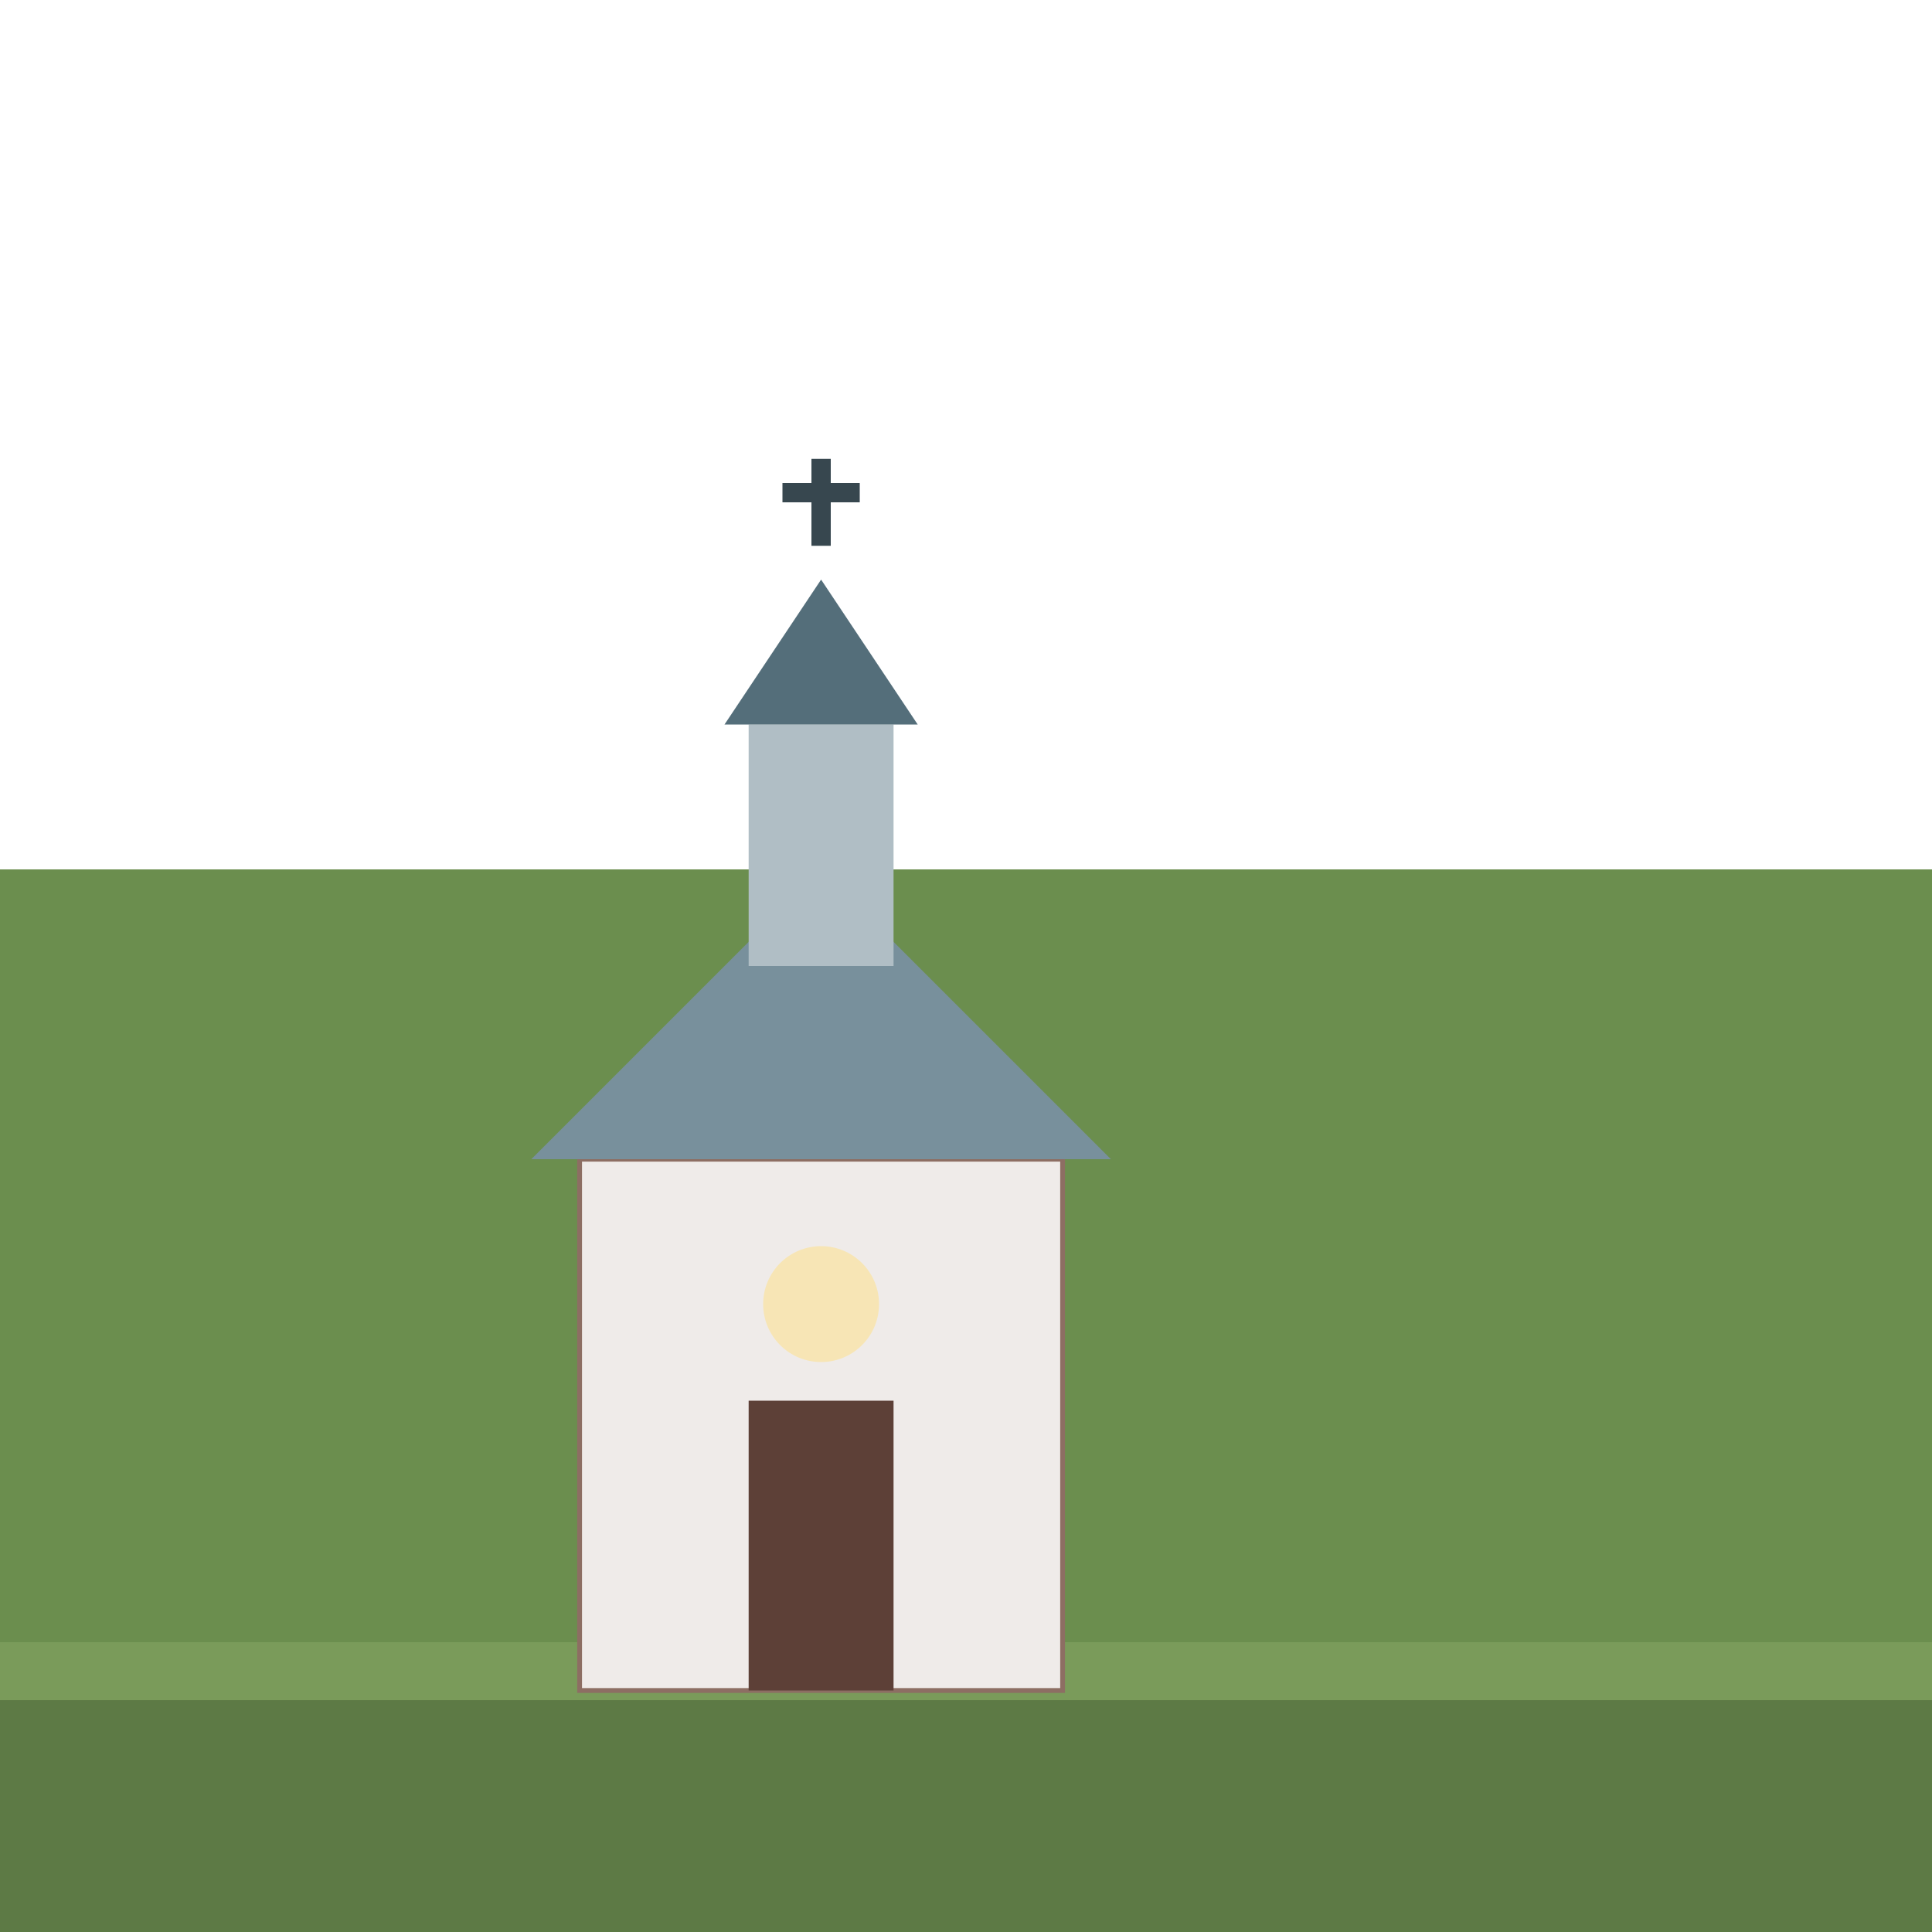
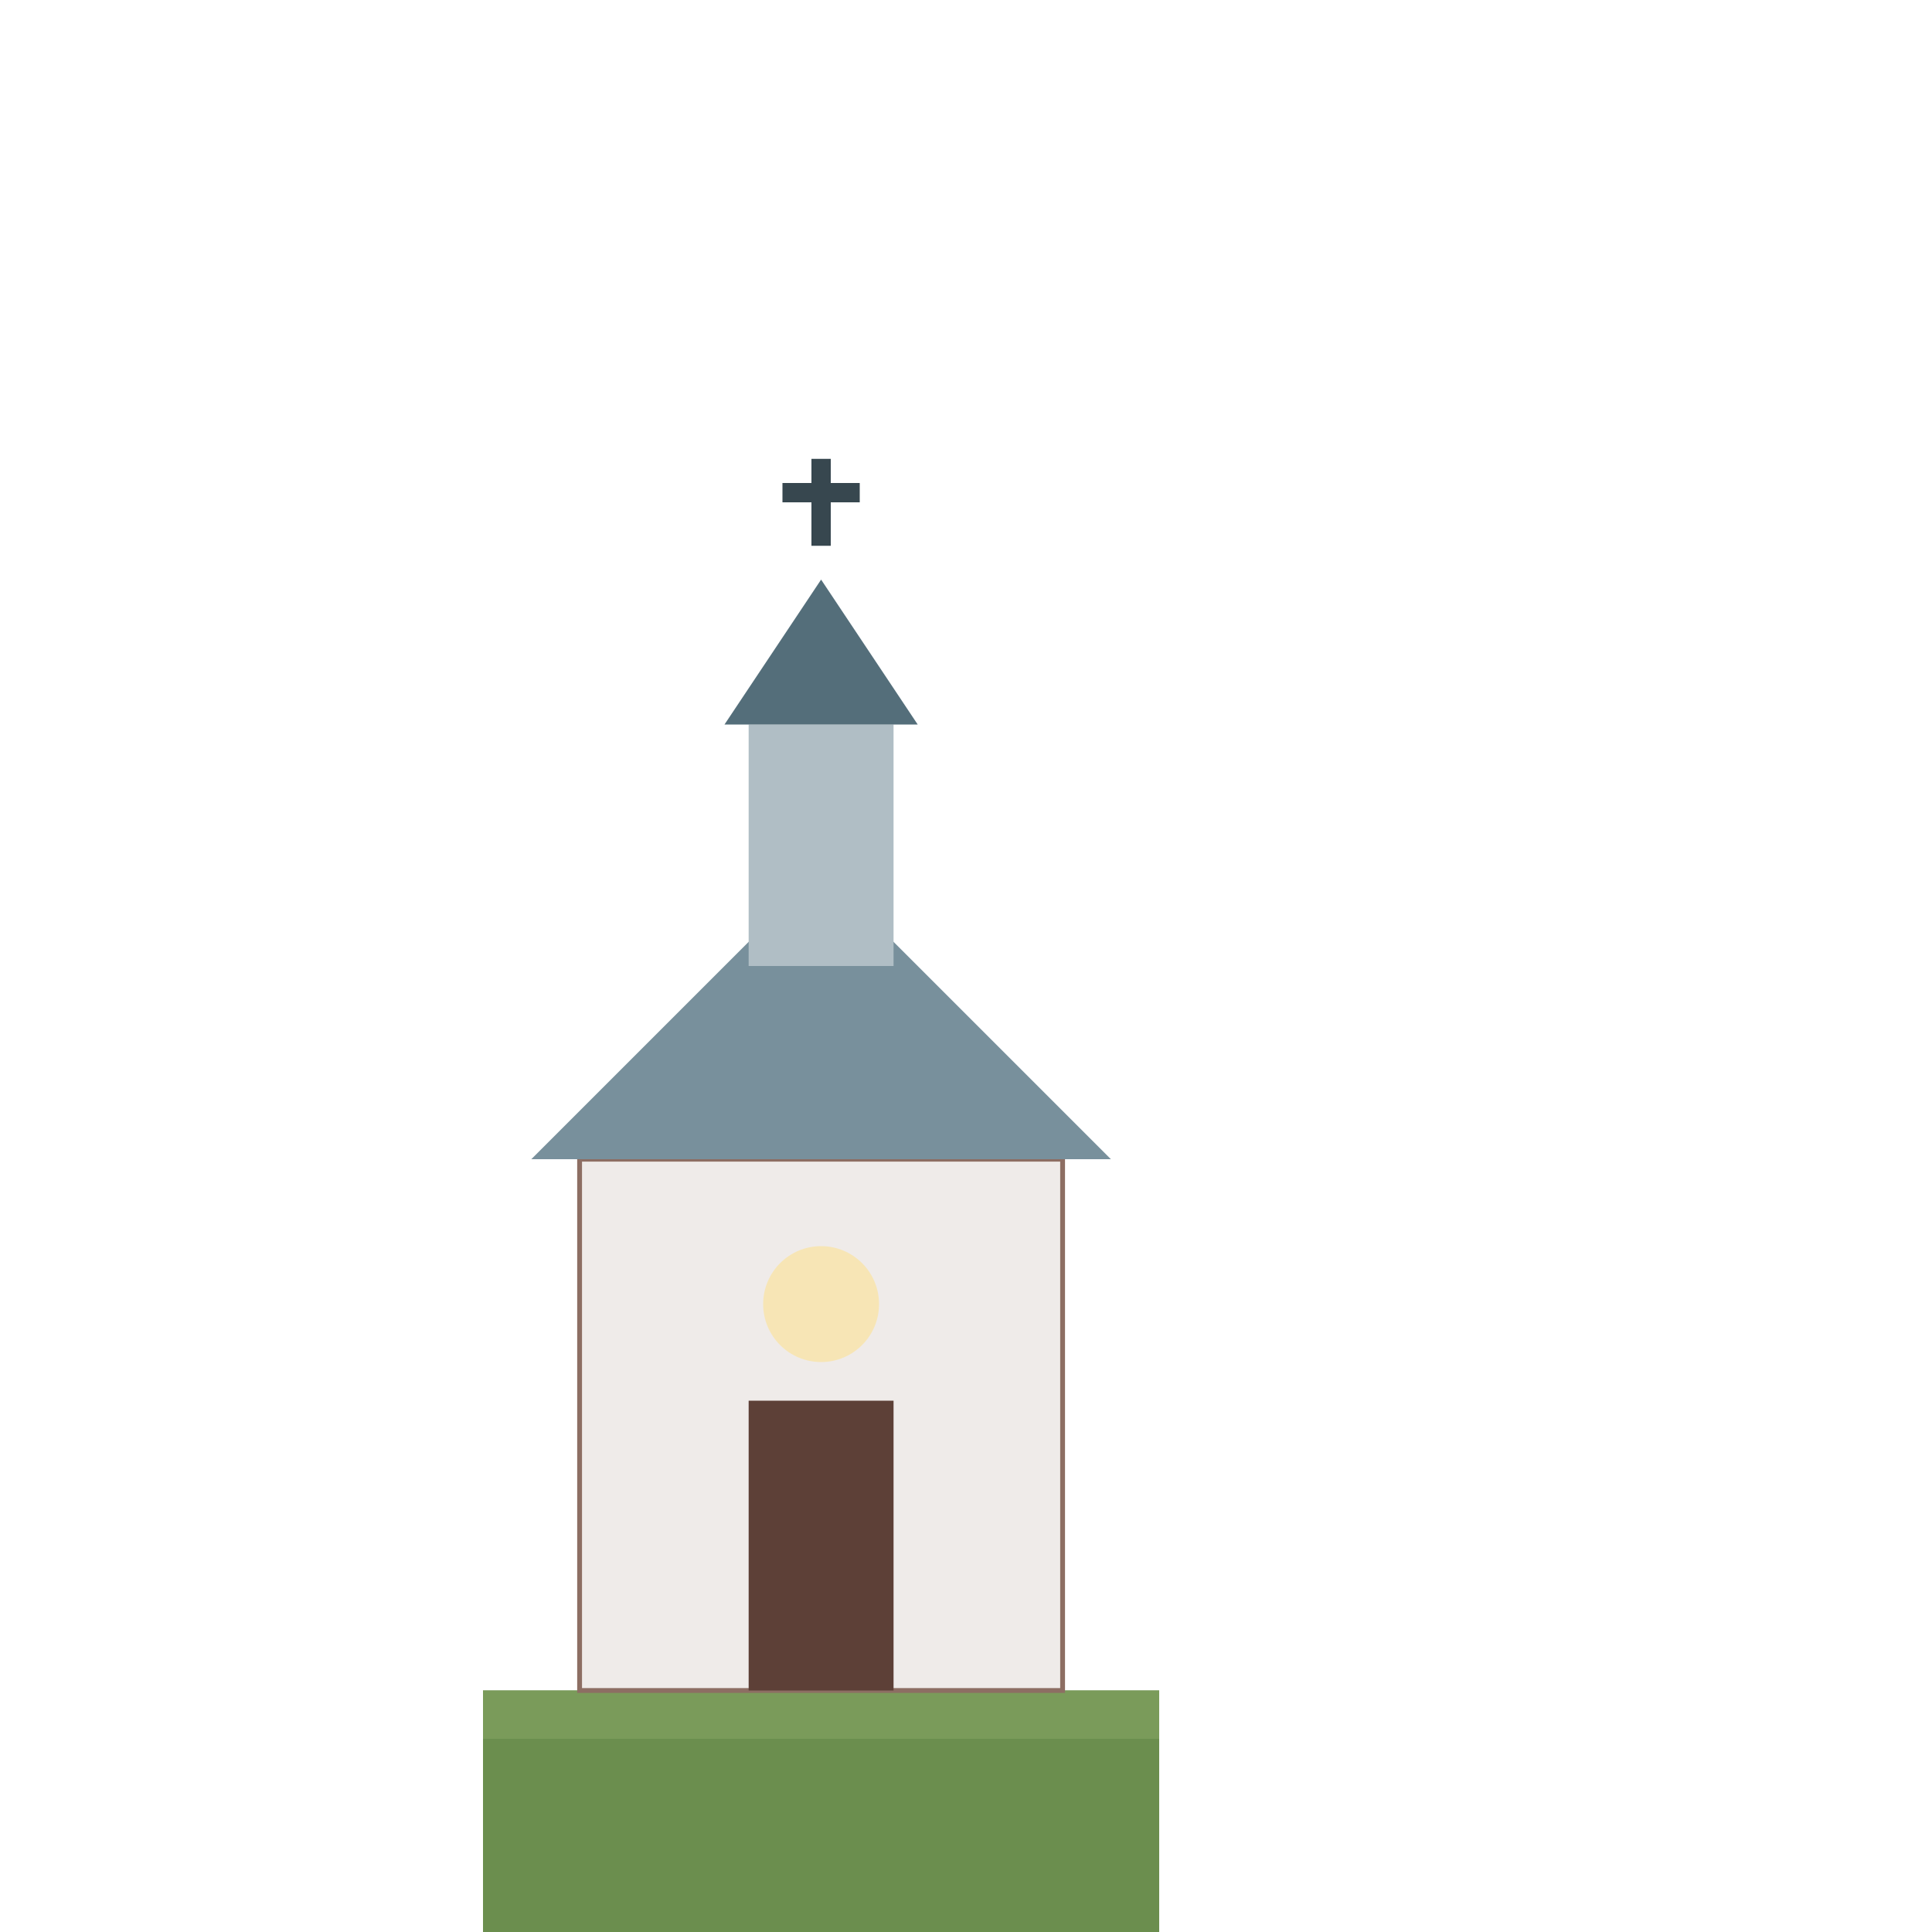
<svg xmlns="http://www.w3.org/2000/svg" width="400" height="400" viewBox="0 0 400 400">
-   <rect x="0" y="180" width="400" height="220" fill="#6B8E4E" />
-   <rect x="0" y="340" width="400" height="60" fill="#5D7A45" />
-   <rect x="0" y="340" width="400" height="12" fill="#7A9B5A" />
+   <rect x="100" y="350" width="140" height="50" fill="#6B8E4E" />
+   <rect x="100" y="350" width="140" height="10" fill="#7A9B5A" />
  <rect x="120" y="240" width="100" height="110" fill="#EFEBE9" stroke="#8D6E63" stroke-width="1" />
  <polygon points="110,240 170,180 230,240" fill="#78909C" />
  <rect x="155" y="150" width="30" height="50" fill="#B0BEC5" />
  <polygon points="150,150 170,120 190,150" fill="#546E7A" />
  <rect x="155" y="290" width="30" height="60" fill="#5D4037" />
  <circle cx="170" cy="270" r="12" fill="#FFE082" opacity="0.5" />
  <rect x="168" y="95" width="4" height="18" fill="#37474F" />
  <rect x="162" y="100" width="16" height="4" fill="#37474F" />
</svg>
